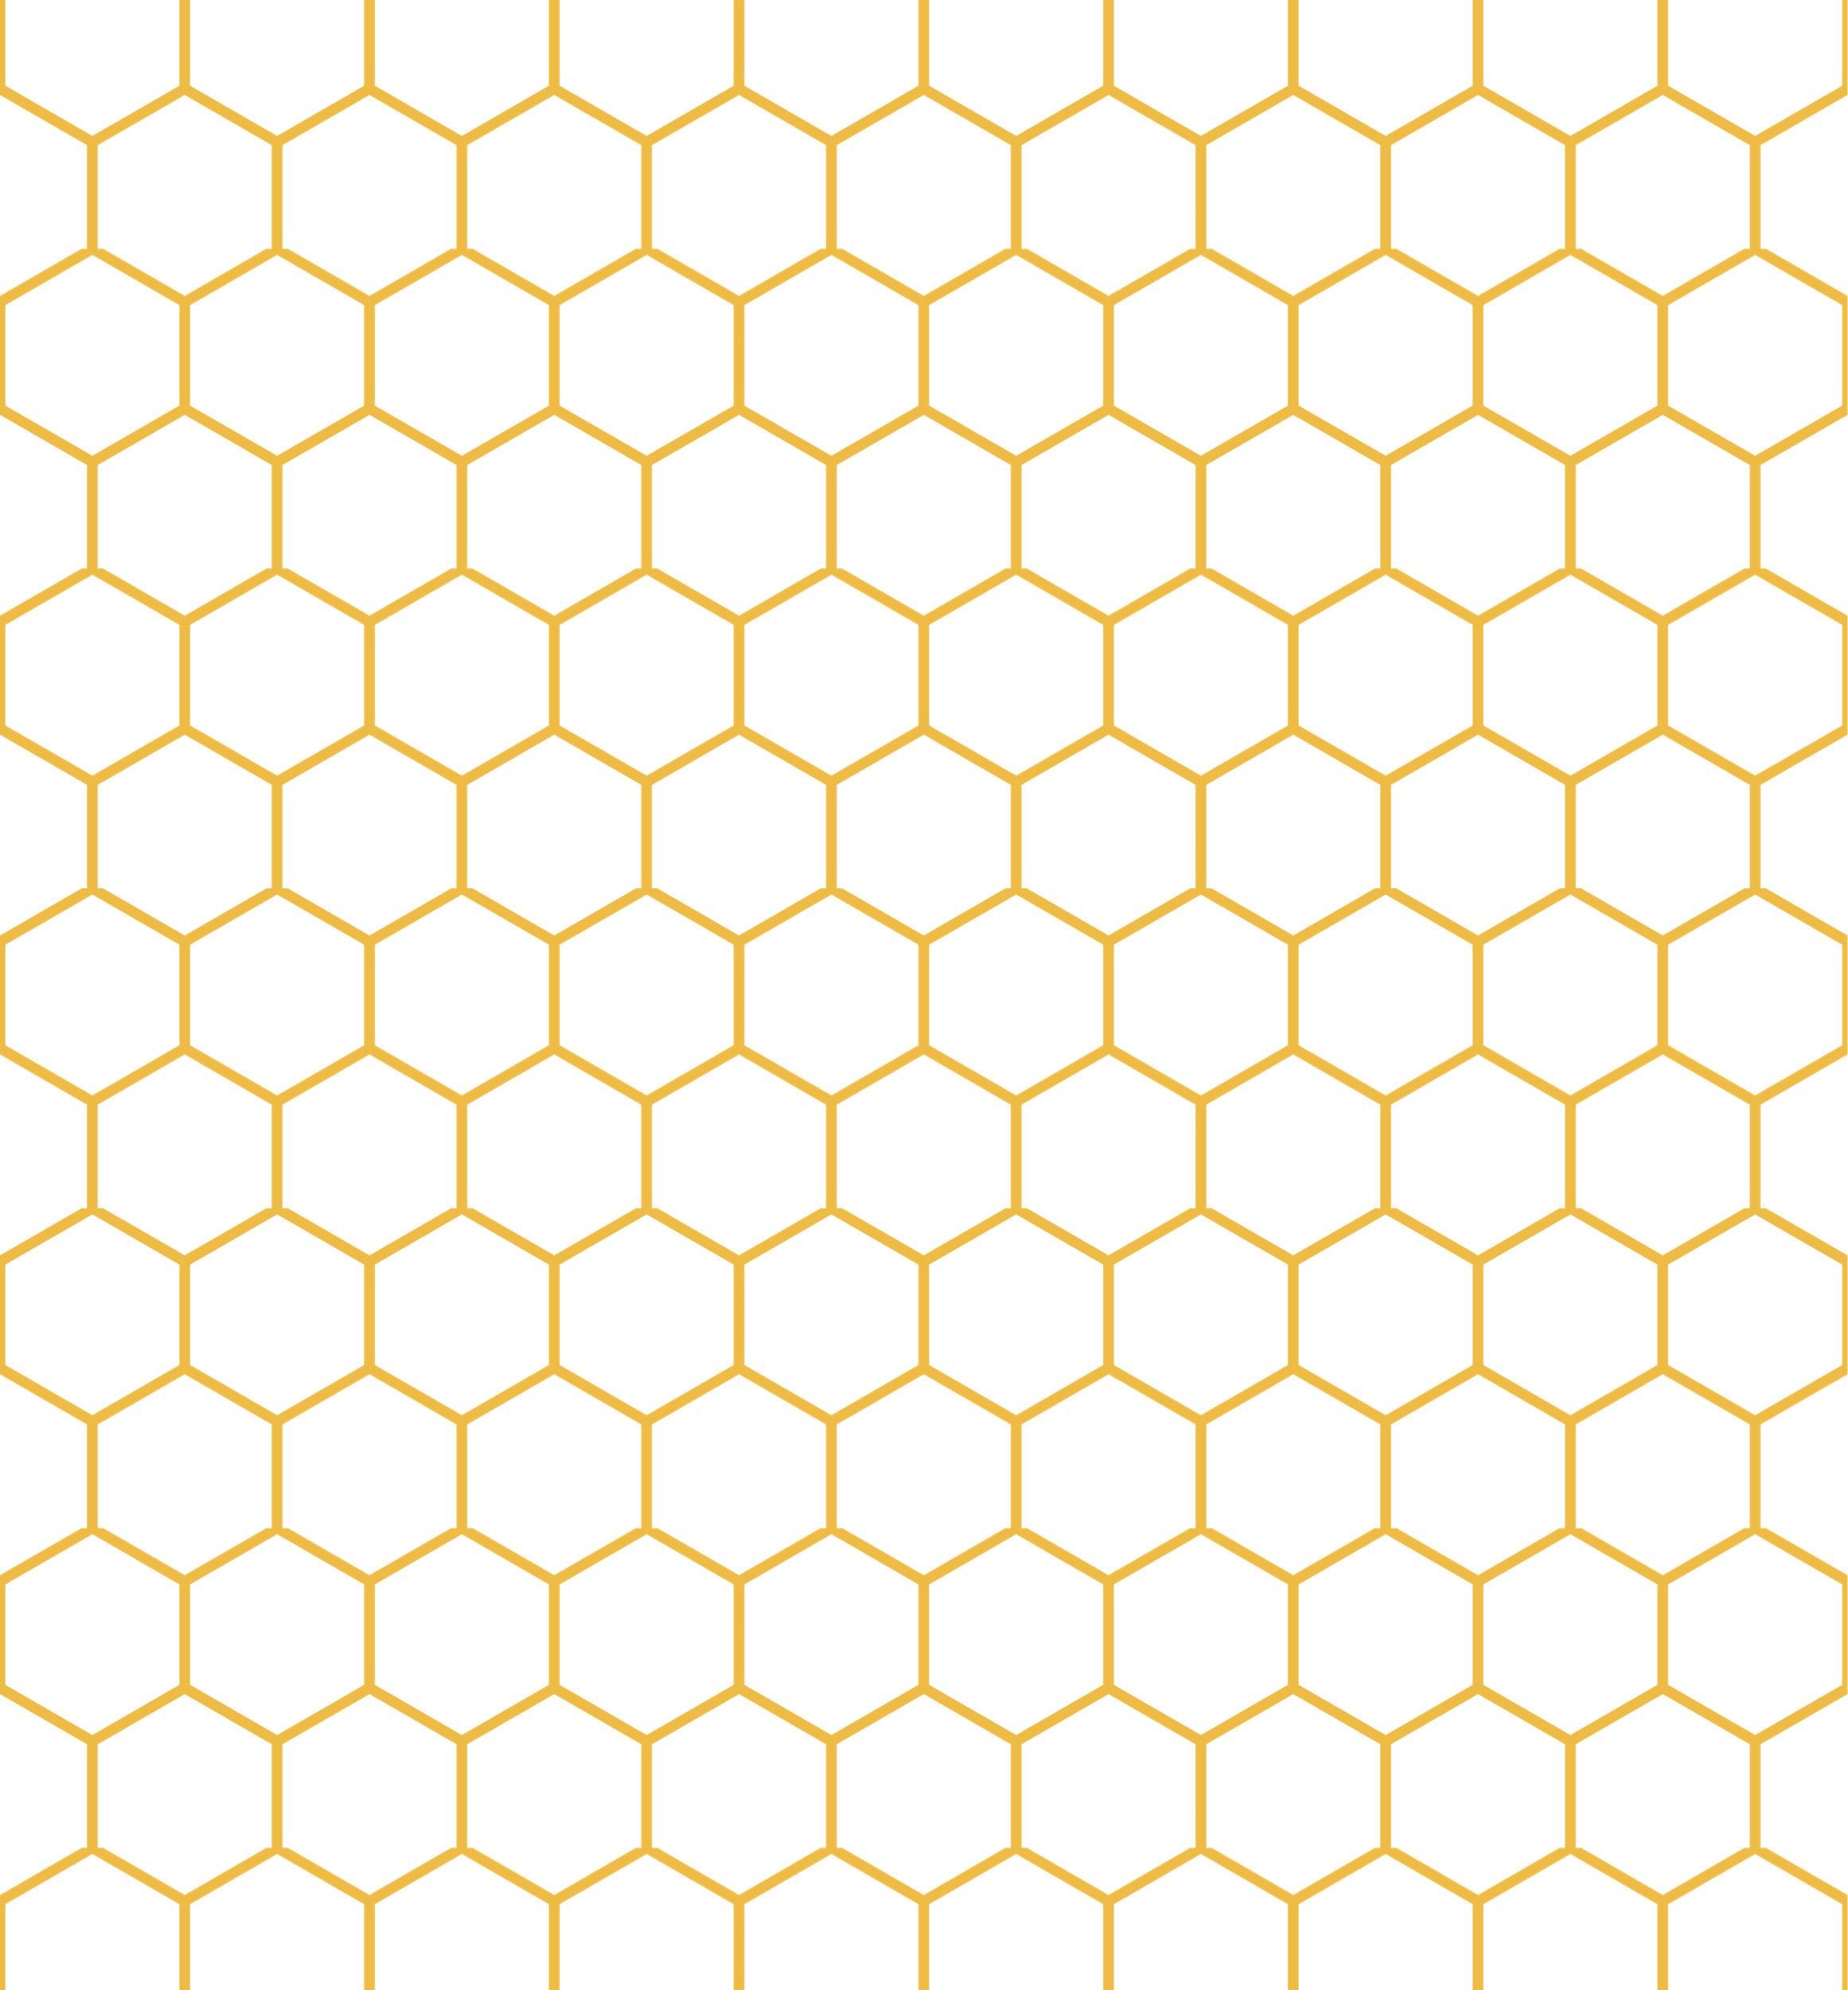
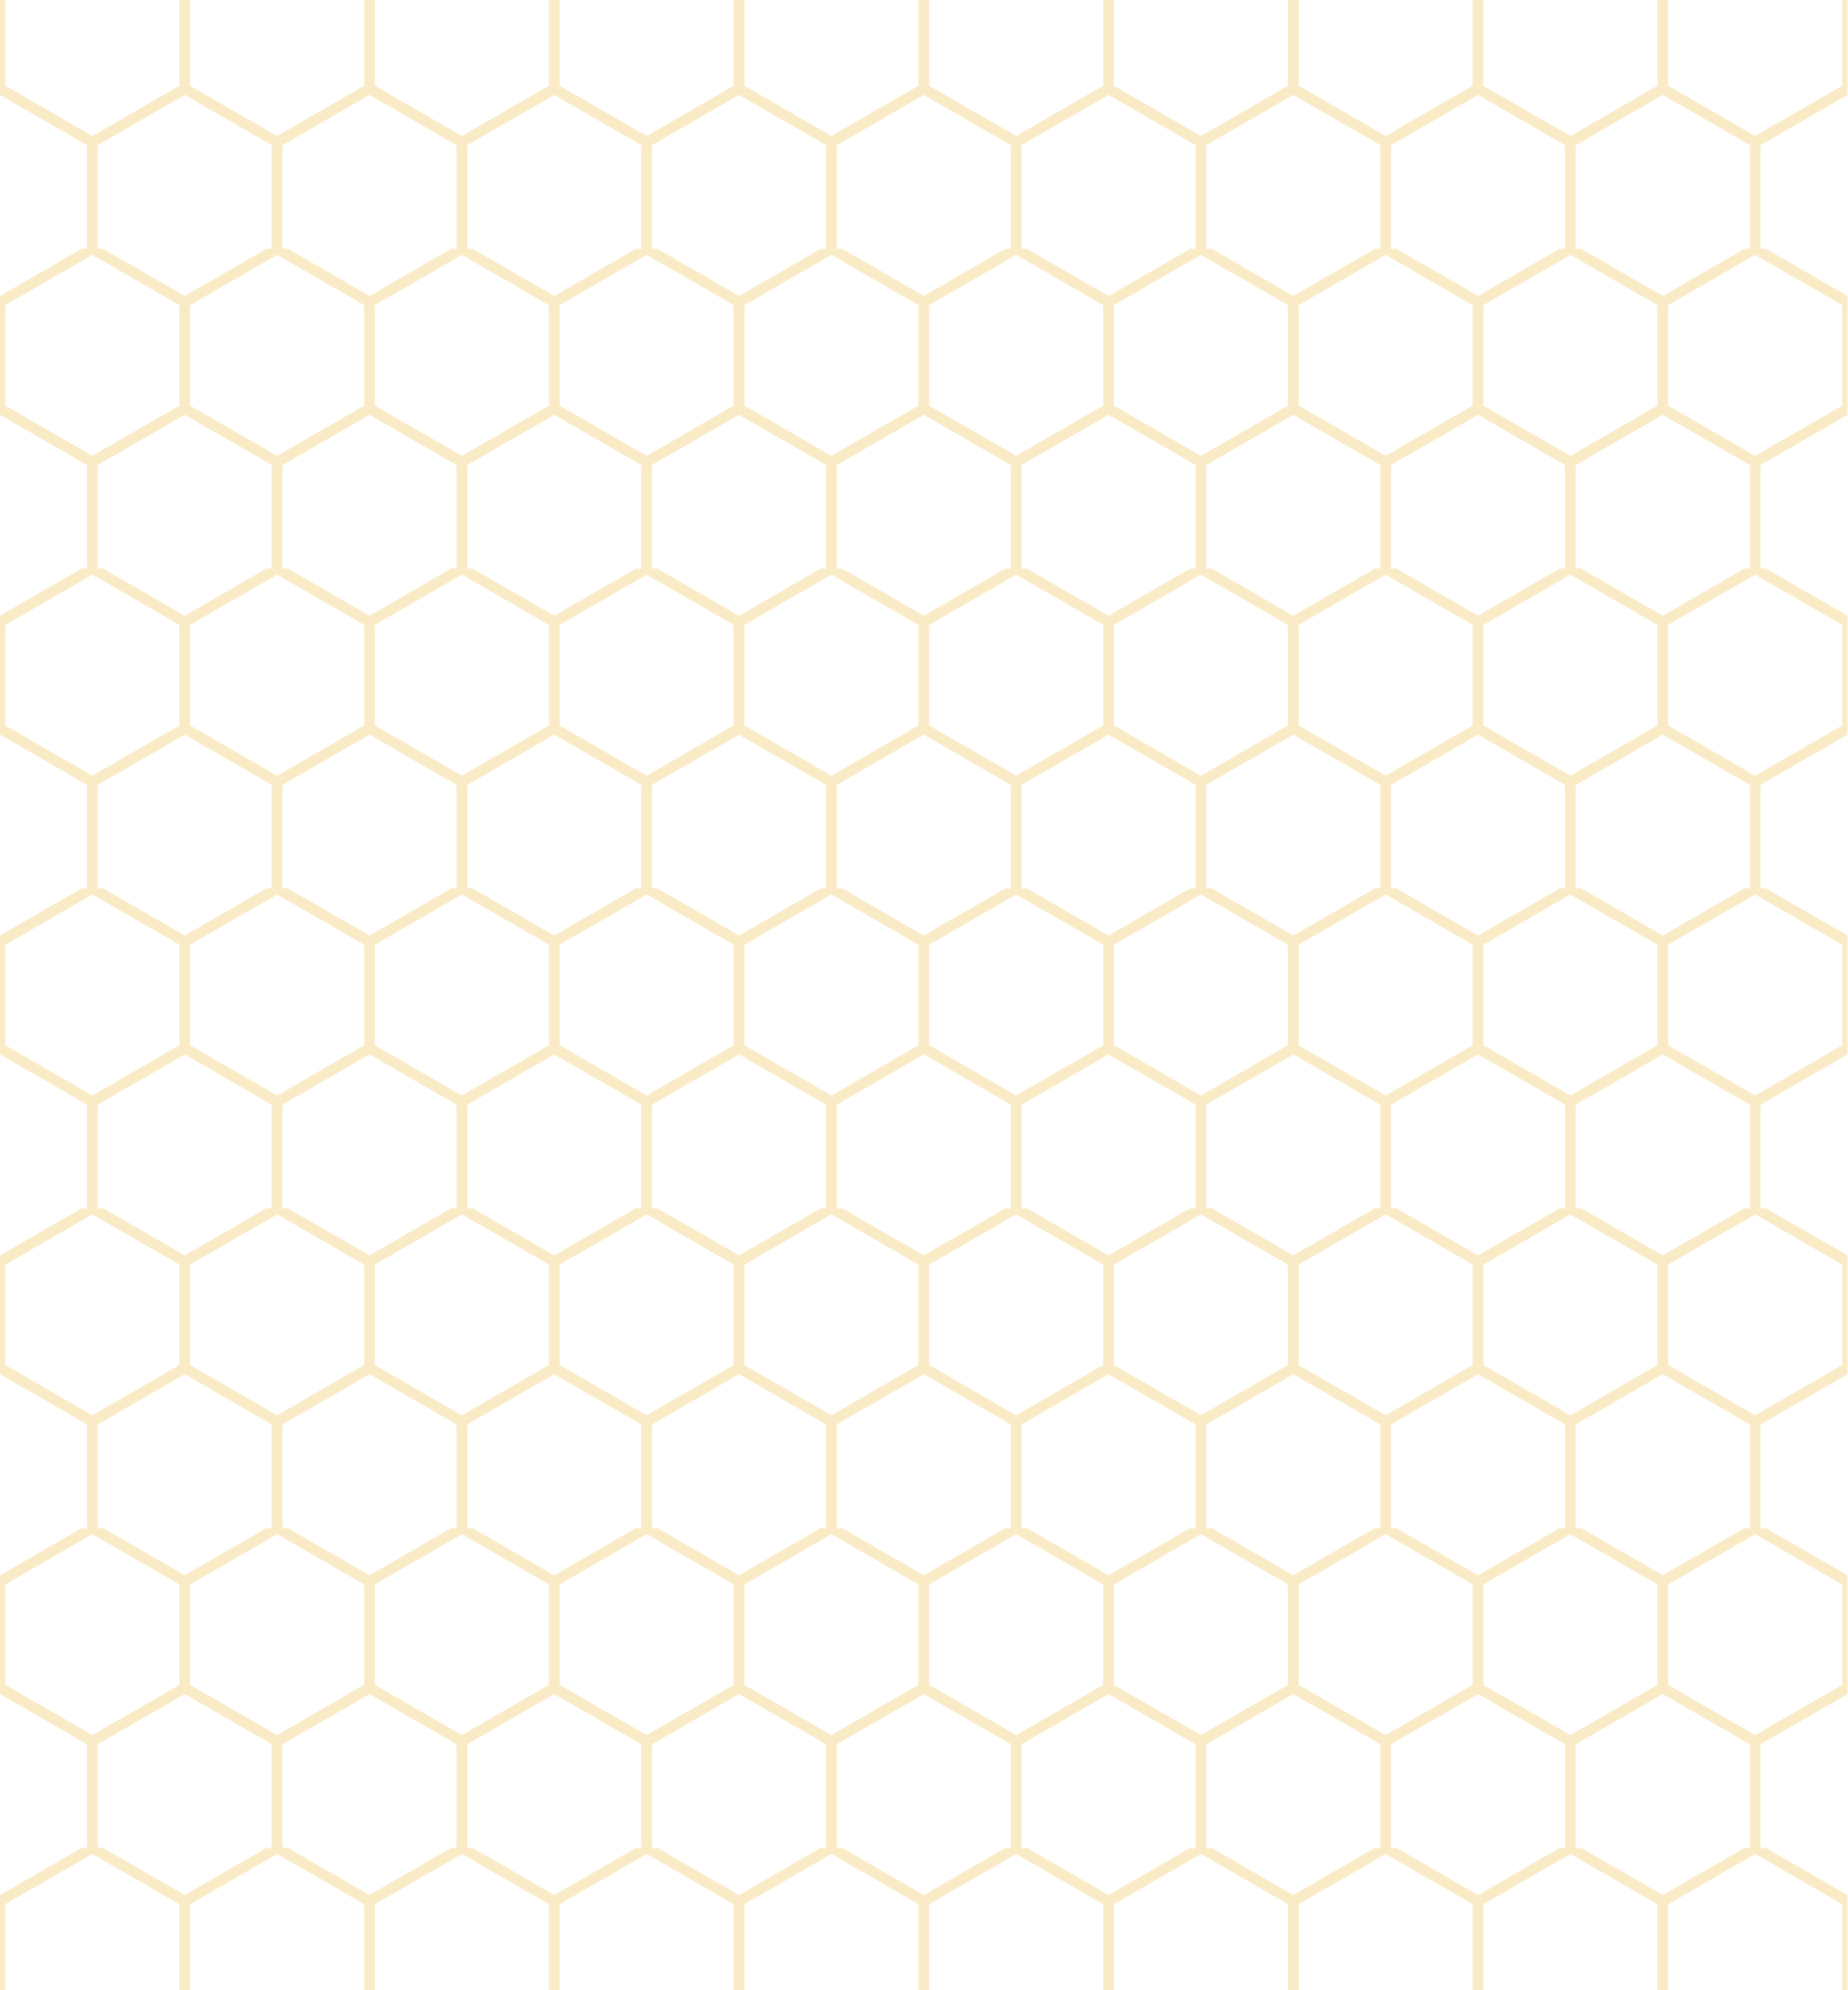
<svg xmlns="http://www.w3.org/2000/svg" width="520" height="560" viewBox="0 10 520 560">
  <pattern patternUnits="userSpaceOnUse" width="52" height="90" id="p">
    <path fill="none" stroke="#eb4" stroke-width="3" d="m0,15 26-15 26,15v30l-26,15-26-15z m52,0 26-15 26,15v30l-26,15-26-15zM26,60v30" />
  </pattern>
-   <rect width="520" height="600" fill="url(#p)" transform="translate(0, -10)" />
+   <rect width="520" height="600" fill="url(#p)" transform="translate(0, -10)" opacity="0.3" />
</svg>
